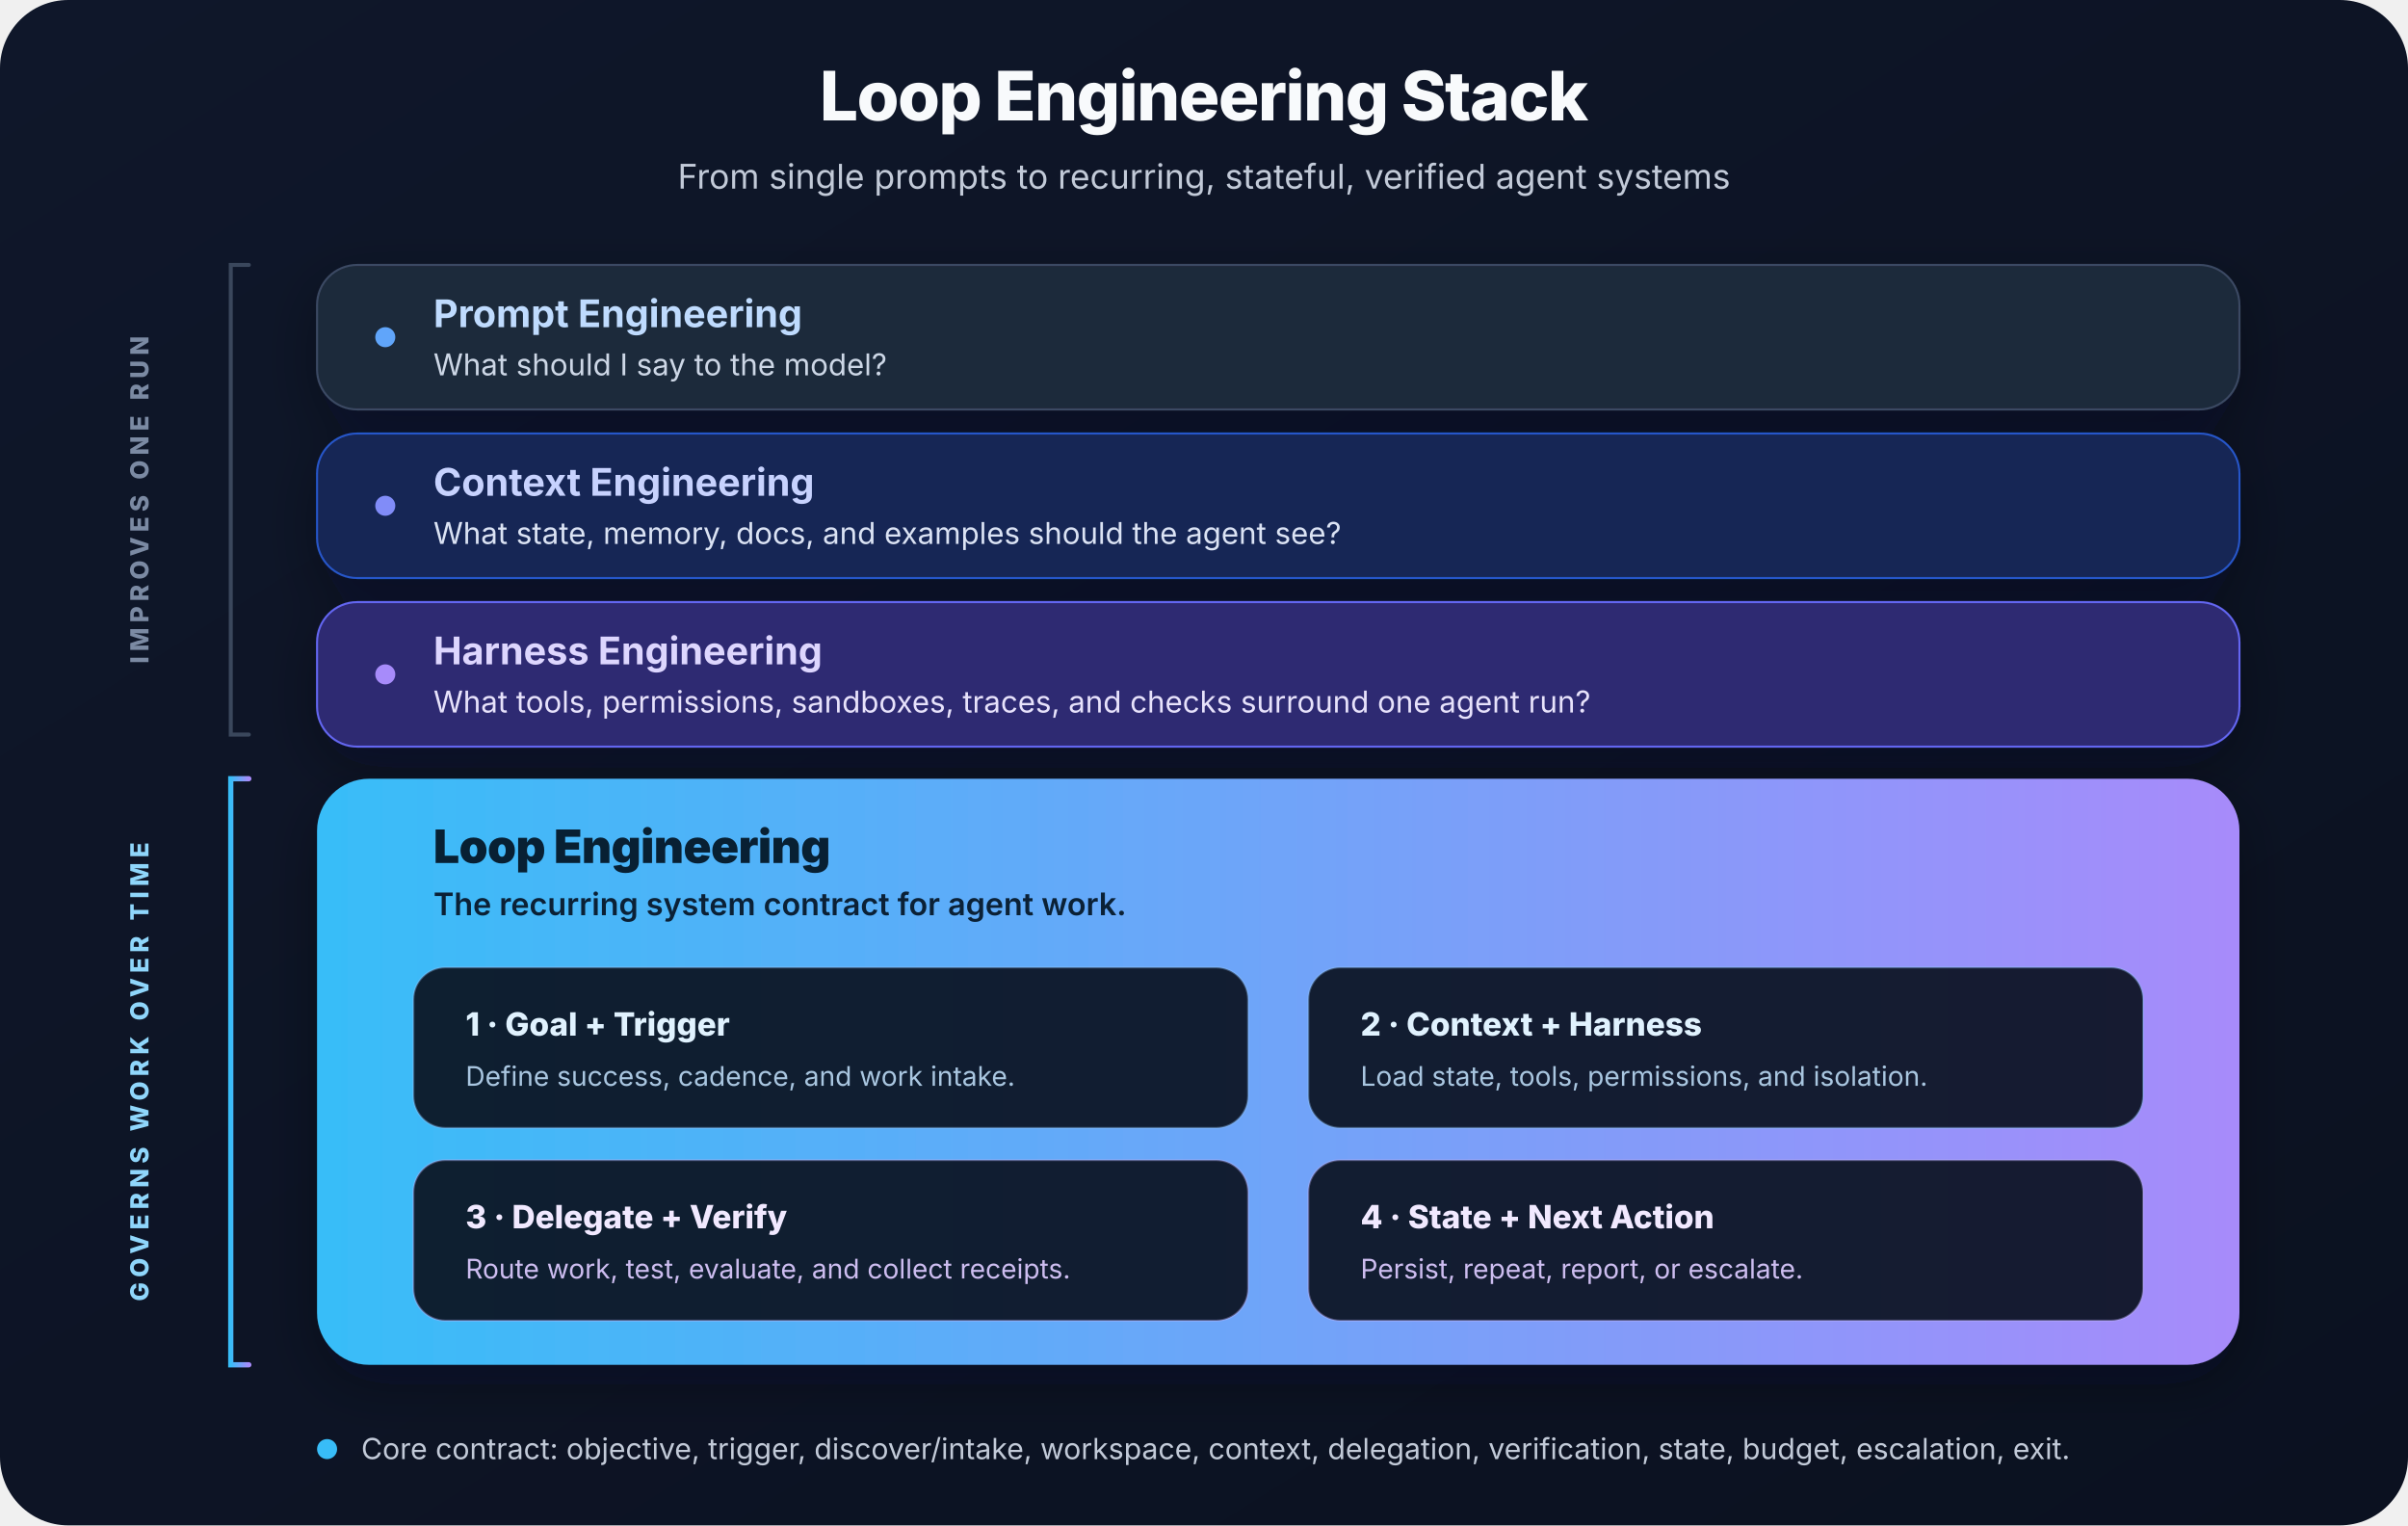
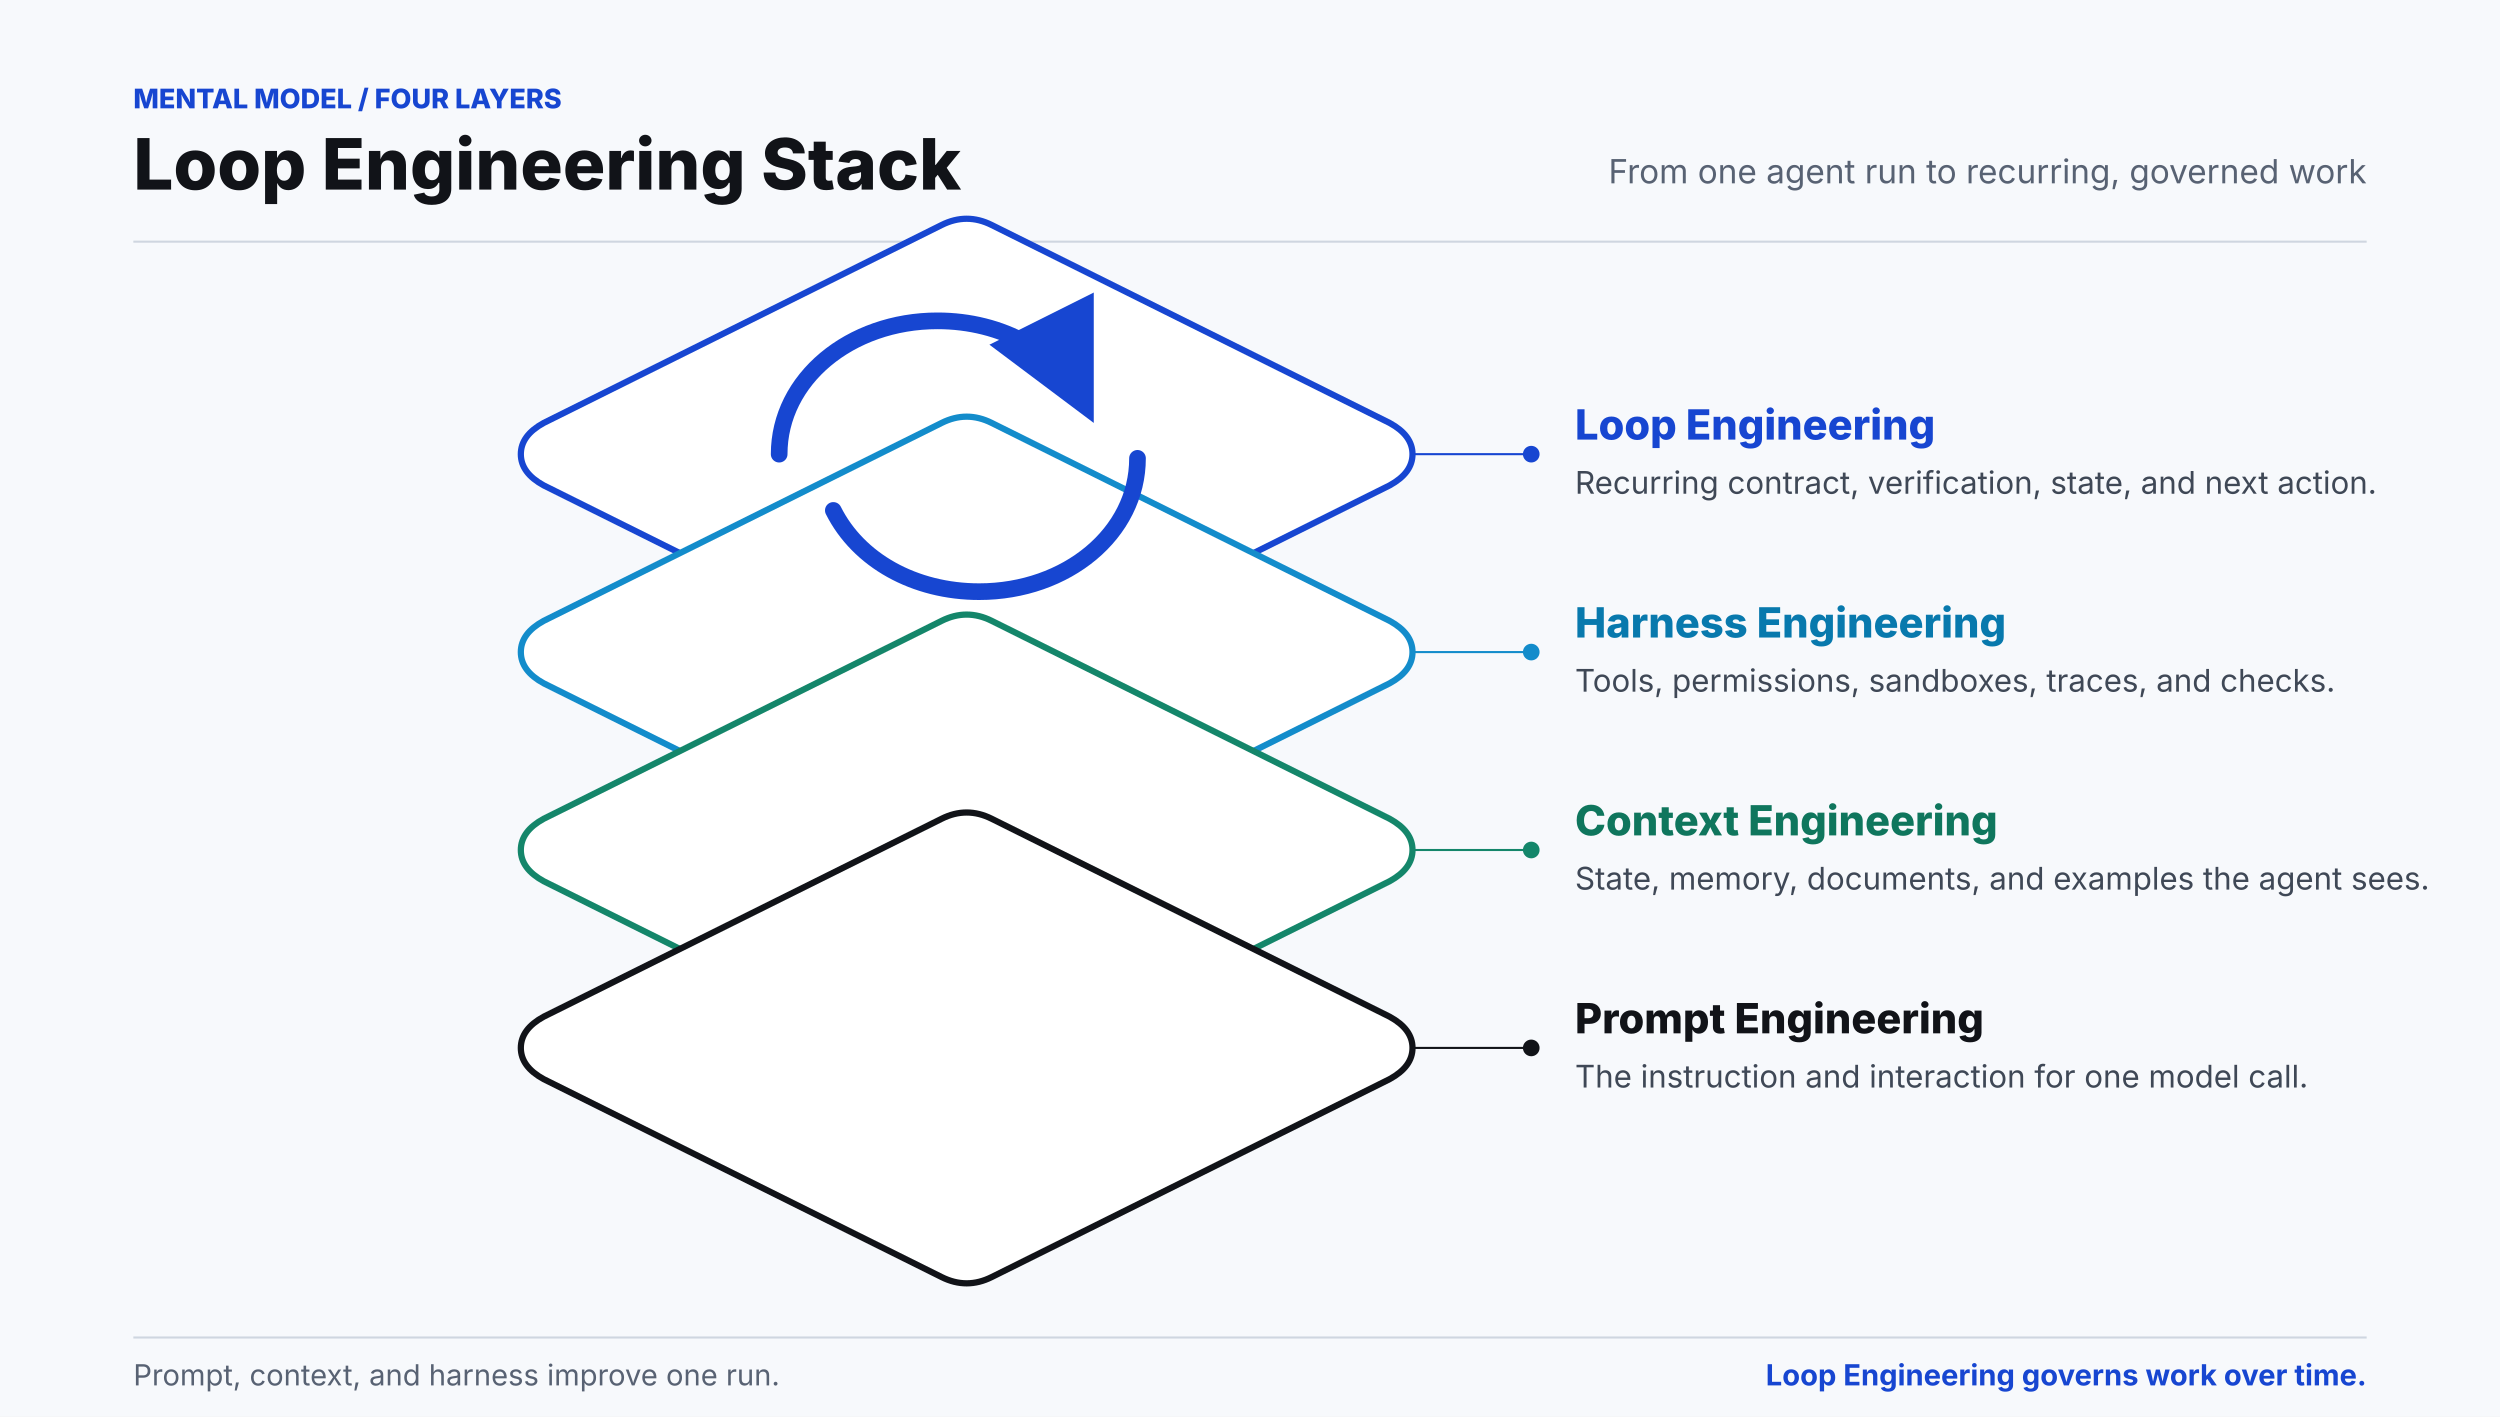
- <svg xmlns="http://www.w3.org/2000/svg" width="1200" height="760" viewBox="0 0 1200 760" role="img" aria-labelledby="title desc" font-family="Inter, ui-sans-serif, system-ui, -apple-system, Segoe UI, sans-serif">
+ <svg xmlns="http://www.w3.org/2000/svg" width="1200" height="680" viewBox="0 0 1200 680" role="img" aria-labelledby="title desc" font-family="Inter, Helvetica Neue, Arial, sans-serif">
  <defs>
-     <linearGradient id="bg" x1="0" y1="0" x2="1" y2="1">
-       <stop offset="0%" stop-color="#0f172a" />
-       <stop offset="100%" stop-color="#0b1120" />
-     </linearGradient>
-     <linearGradient id="loop" x1="0" y1="0" x2="1" y2="0">
-       <stop offset="0%" stop-color="#38bdf8" />
-       <stop offset="100%" stop-color="#a78bfa" />
-     </linearGradient>
-     <filter id="shadow" x="-20%" y="-20%" width="140%" height="140%" color-interpolation-filters="sRGB">
-       <feDropShadow dx="0" dy="10" stdDeviation="14" flood-color="#020617" flood-opacity="0.32" />
-     </filter>
+     <marker id="loop-arrow" viewBox="0 0 10 10" refX="8" refY="5" markerWidth="7" markerHeight="7" orient="auto">
+       <path d="M0 0L10 5L0 10Z" fill="#1746d1" />
+     </marker>
  </defs>
-   <rect width="1200" height="760" rx="34" fill="url(#bg)" />
-   <text x="600" y="60" text-anchor="middle" fill="#f8fafc" font-size="34" font-weight="800" letter-spacing="-0.02em">Loop Engineering Stack</text>
-   <text x="600" y="94" text-anchor="middle" fill="#c2cad8" font-size="17">From single prompts to recurring, stateful, verified agent systems</text>
-   <g stroke-linecap="round">
-     <path d="M124 132 H115 V366 H124" fill="none" stroke="#3a475c" stroke-width="2" />
-     <path d="M124 388 H115 V680 H124" fill="none" stroke="url(#loop)" stroke-width="2.6" />
+   <rect width="1200" height="680" fill="#f7f9fc" />
+   <text x="64" y="52" fill="#1746d1" font-size="13" font-weight="800">MENTAL MODEL / FOUR LAYERS</text>
+   <text x="64" y="91" fill="#111318" font-size="34" font-weight="800">Loop Engineering Stack</text>
+   <text x="1136" y="88" text-anchor="end" fill="#586273" font-size="16">From one agent run to recurring, governed work</text>
+   <line x1="64" y1="116" x2="1136" y2="116" stroke="#cfd6e0" />
+   <g stroke-width="3" fill="#ffffff">
+     <path d="M250 218Q250 209 261 203L452 108Q464 102 476 108L667 203Q678 209 678 218Q678 227 667 233L476 328Q464 334 452 328L261 233Q250 227 250 218Z" stroke="#1746d1" />
+     <path d="M250 313Q250 304 261 298L452 203Q464 197 476 203L667 298Q678 304 678 313Q678 322 667 328L476 423Q464 429 452 423L261 328Q250 322 250 313Z" stroke="#138ccb" />
+     <path d="M250 408Q250 399 261 393L452 298Q464 292 476 298L667 393Q678 399 678 408Q678 417 667 423L476 518Q464 524 452 518L261 423Q250 417 250 408Z" stroke="#14866a" />
+     <path d="M250 503Q250 494 261 488L452 393Q464 387 476 393L667 488Q678 494 678 503Q678 512 667 518L476 613Q464 619 452 613L261 518Q250 512 250 503Z" stroke="#111318" />
  </g>
-   <text transform="translate(74 249) rotate(-90)" text-anchor="middle" fill="#7b8aa3" font-size="12.5" font-weight="800" letter-spacing="0.2em">IMPROVES ONE RUN</text>
-   <text transform="translate(74 534) rotate(-90)" text-anchor="middle" fill="#8fd6fb" font-size="12.5" font-weight="800" letter-spacing="0.2em">GOVERNS WORK OVER TIME</text>
-   <g filter="url(#shadow)">
-     <rect x="158" y="132" width="958" height="72" rx="20" fill="#1e293b" stroke="#3b4a63" />
-     <rect x="158" y="216" width="958" height="72" rx="20" fill="#172554" stroke="#2856c9" />
-     <rect x="158" y="300" width="958" height="72" rx="20" fill="#2e2a72" stroke="#6366f1" />
+   <path d="M374 218c0-36 34-64 76-64 31 0 58 15 70 39" fill="none" stroke="#1746d1" stroke-width="8" stroke-linecap="round" marker-end="url(#loop-arrow)" />
+   <path d="M546 220c0 36-34 64-76 64-31 0-58-15-70-39" fill="none" stroke="#1746d1" stroke-width="8" stroke-linecap="round" />
+   <g font-size="15">
+     <line x1="678" y1="218" x2="735" y2="218" stroke="#1746d1" />
+     <circle cx="735" cy="218" r="4" fill="#1746d1" />
+     <text x="756" y="211" fill="#1746d1" font-size="20" font-weight="800">Loop Engineering</text>
+     <text x="756" y="237" fill="#3f4856">Recurring contract, verification, state, and next action.</text>
+     <line x1="678" y1="313" x2="735" y2="313" stroke="#138ccb" />
+     <circle cx="735" cy="313" r="4" fill="#138ccb" />
+     <text x="756" y="306" fill="#0879ad" font-size="20" font-weight="800">Harness Engineering</text>
+     <text x="756" y="332" fill="#3f4856">Tools, permissions, sandboxes, traces, and checks.</text>
+     <line x1="678" y1="408" x2="735" y2="408" stroke="#14866a" />
+     <circle cx="735" cy="408" r="4" fill="#14866a" />
+     <text x="756" y="401" fill="#0f765d" font-size="20" font-weight="800">Context Engineering</text>
+     <text x="756" y="427" fill="#3f4856">State, memory, documents, and examples the agent sees.</text>
+     <line x1="678" y1="503" x2="735" y2="503" stroke="#111318" />
+     <circle cx="735" cy="503" r="4" fill="#111318" />
+     <text x="756" y="496" fill="#111318" font-size="20" font-weight="800">Prompt Engineering</text>
+     <text x="756" y="522" fill="#3f4856">The instruction and interaction for one model call.</text>
  </g>
-   <g>
-     <circle cx="192" cy="168" r="5" fill="#60a5fa" />
-     <text x="216" y="163" fill="#bfdbfe" font-size="19" font-weight="700">Prompt Engineering</text>
-     <text x="216" y="187" fill="#cdd7e6" font-size="15">What should I say to the model?</text>
-     <circle cx="192" cy="252" r="5" fill="#818cf8" />
-     <text x="216" y="247" fill="#c7d2fe" font-size="19" font-weight="700">Context Engineering</text>
-     <text x="216" y="271" fill="#dbe3f4" font-size="15">What state, memory, docs, and examples should the agent see?</text>
-     <circle cx="192" cy="336" r="5" fill="#a78bfa" />
-     <text x="216" y="331" fill="#ddd6fe" font-size="19" font-weight="700">Harness Engineering</text>
-     <text x="216" y="355" fill="#e7e2fb" font-size="15">What tools, permissions, sandboxes, traces, and checks surround one agent run?</text>
-   </g>
-   <g filter="url(#shadow)">
-     <rect x="158" y="388" width="958" height="292" rx="26" fill="url(#loop)" />
-   </g>
-   <text x="216" y="430" fill="#082033" font-size="23" font-weight="900" letter-spacing="-0.01em">Loop Engineering</text>
-   <text x="216" y="456" fill="#0b2136" font-size="15.5" font-weight="600">The recurring system contract for agent work.</text>
-   <g>
-     <g transform="translate(206 482)">
-       <rect width="416" height="80" rx="16" fill="#0a1220" fill-opacity="0.92" stroke="#93c5fd" stroke-opacity="0.35" />
-       <text x="26" y="34" fill="#e0f2fe" font-size="16" font-weight="800">1 · Goal + Trigger</text>
-       <text x="26" y="59" fill="#a9c6e0" font-size="13.5">Define success, cadence, and work intake.</text>
-     </g>
-     <g transform="translate(652 482)">
-       <rect width="416" height="80" rx="16" fill="#0a1220" fill-opacity="0.92" stroke="#93c5fd" stroke-opacity="0.35" />
-       <text x="26" y="34" fill="#e0f2fe" font-size="16" font-weight="800">2 · Context + Harness</text>
-       <text x="26" y="59" fill="#a9c6e0" font-size="13.5">Load state, tools, permissions, and isolation.</text>
-     </g>
-     <g transform="translate(206 578)">
-       <rect width="416" height="80" rx="16" fill="#0a1220" fill-opacity="0.92" stroke="#c4b5fd" stroke-opacity="0.35" />
-       <text x="26" y="34" fill="#f1e9ff" font-size="16" font-weight="800">3 · Delegate + Verify</text>
-       <text x="26" y="59" fill="#cdbdf0" font-size="13.5">Route work, test, evaluate, and collect receipts.</text>
-     </g>
-     <g transform="translate(652 578)">
-       <rect width="416" height="80" rx="16" fill="#0a1220" fill-opacity="0.92" stroke="#c4b5fd" stroke-opacity="0.35" />
-       <text x="26" y="34" fill="#f1e9ff" font-size="16" font-weight="800">4 · State + Next Action</text>
-       <text x="26" y="59" fill="#cdbdf0" font-size="13.5">Persist, repeat, report, or escalate.</text>
-     </g>
-   </g>
-   <circle cx="163" cy="722" r="5" fill="#38bdf8" />
-   <text x="180" y="727" fill="#c2cad8" font-size="14.5">Core contract: objective, trigger, discover/intake, workspace, context, delegation, verification, state, budget, escalation, exit.</text>
+   <line x1="64" y1="642" x2="1136" y2="642" stroke="#cfd6e0" />
+   <text x="64" y="665" fill="#586273" font-size="14">Prompt, context, and harness improve one run.</text>
+   <text x="1136" y="665" text-anchor="end" fill="#1746d1" font-size="14" font-weight="700">Loop Engineering governs work over time.</text>
</svg>
